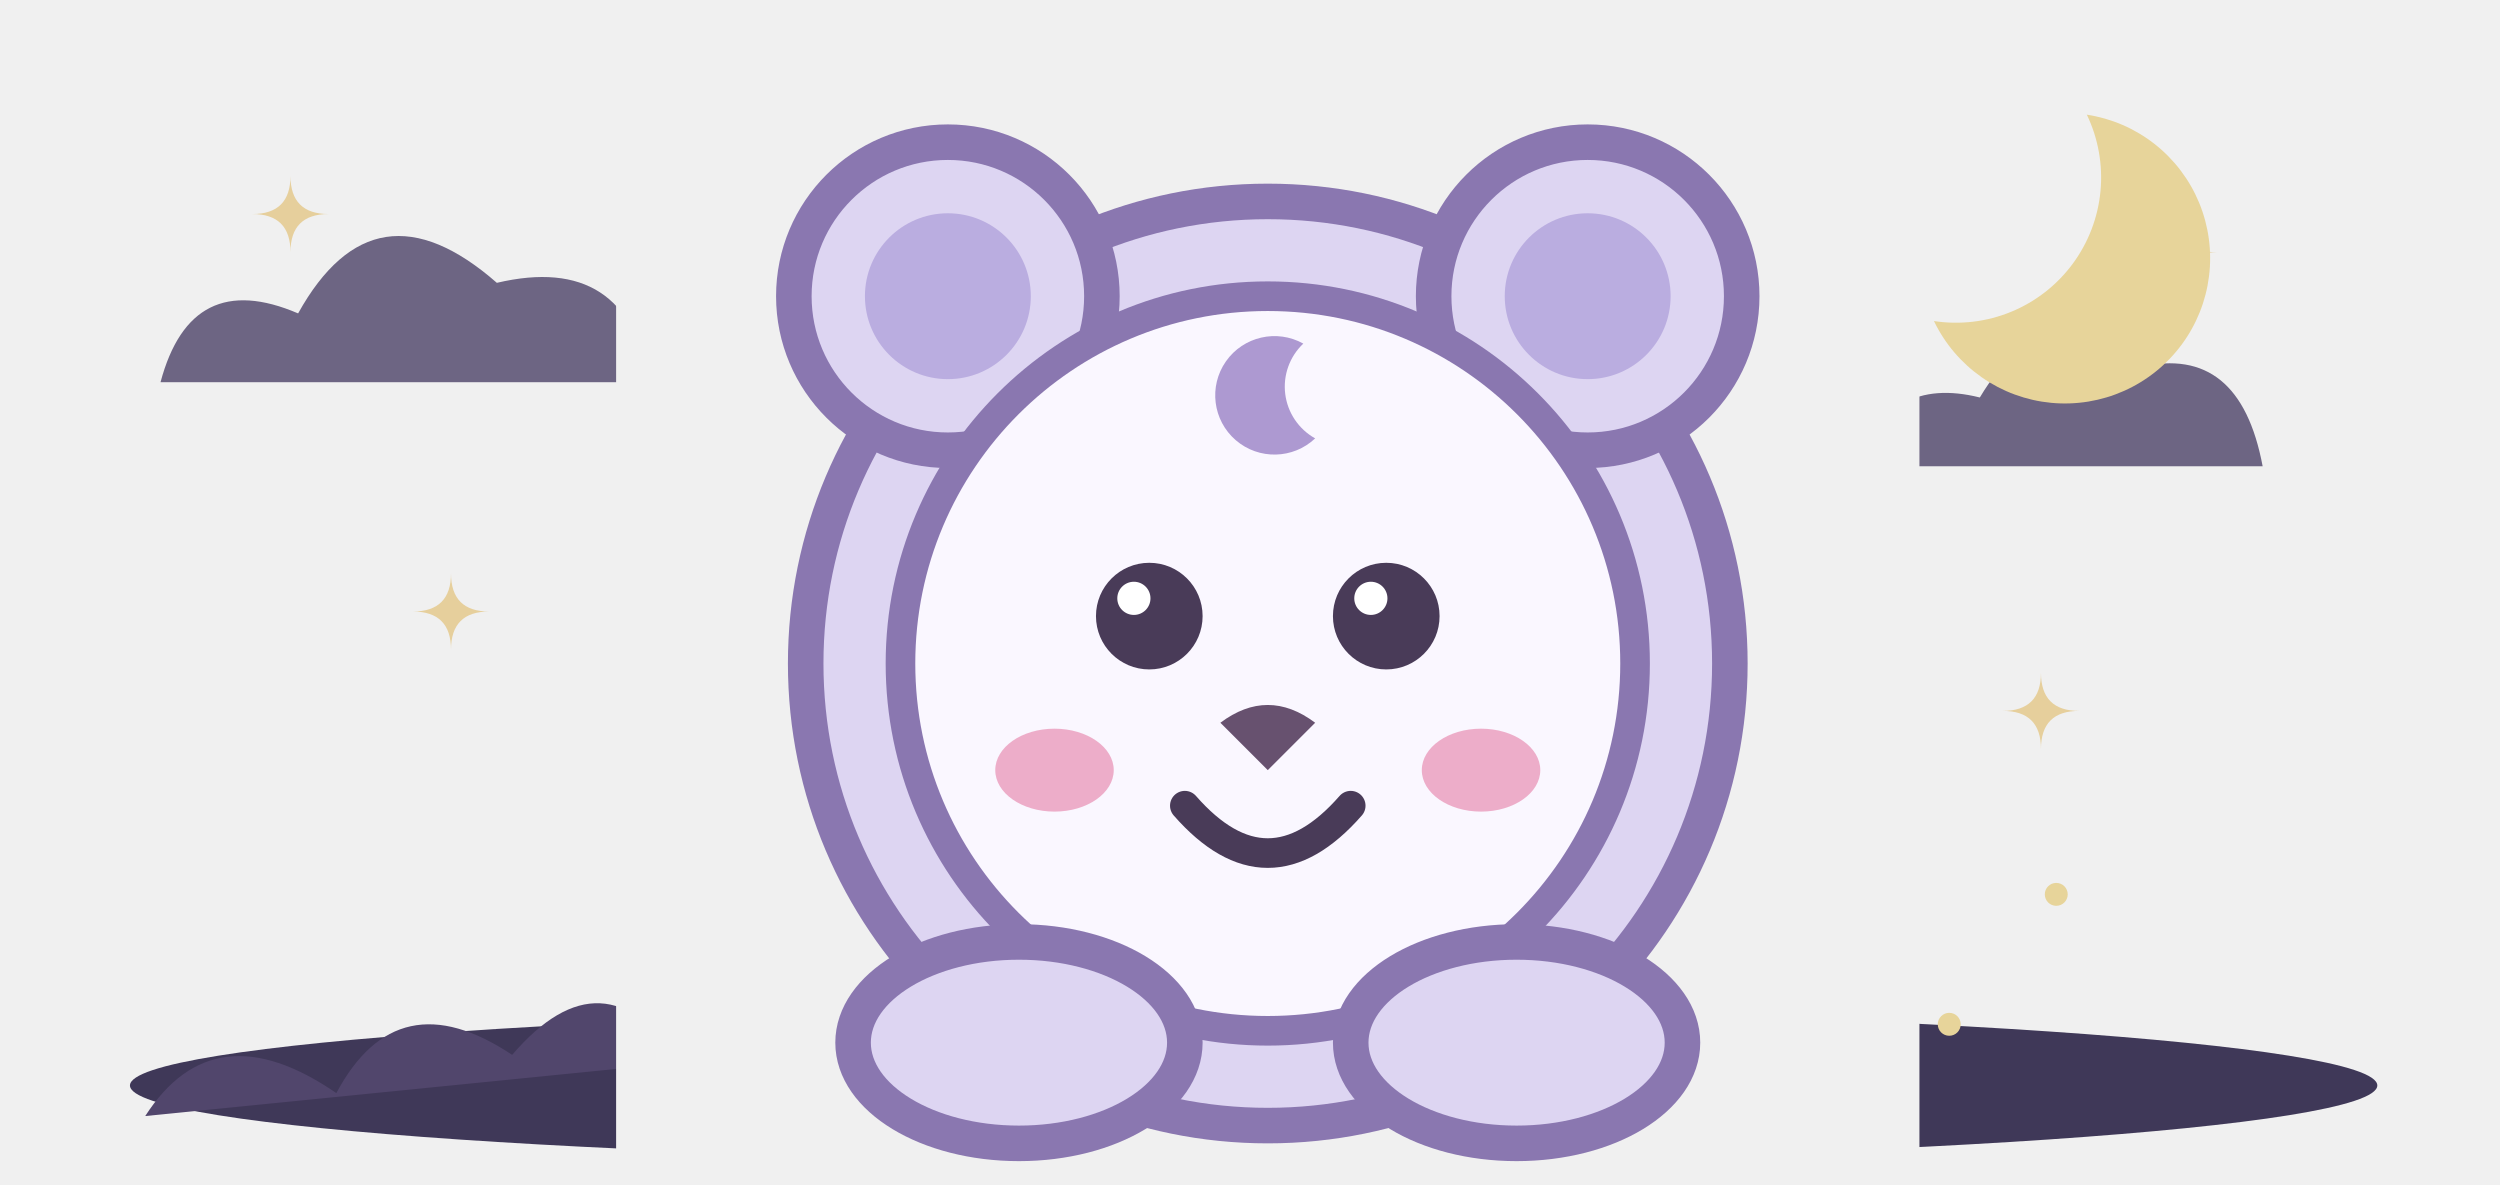
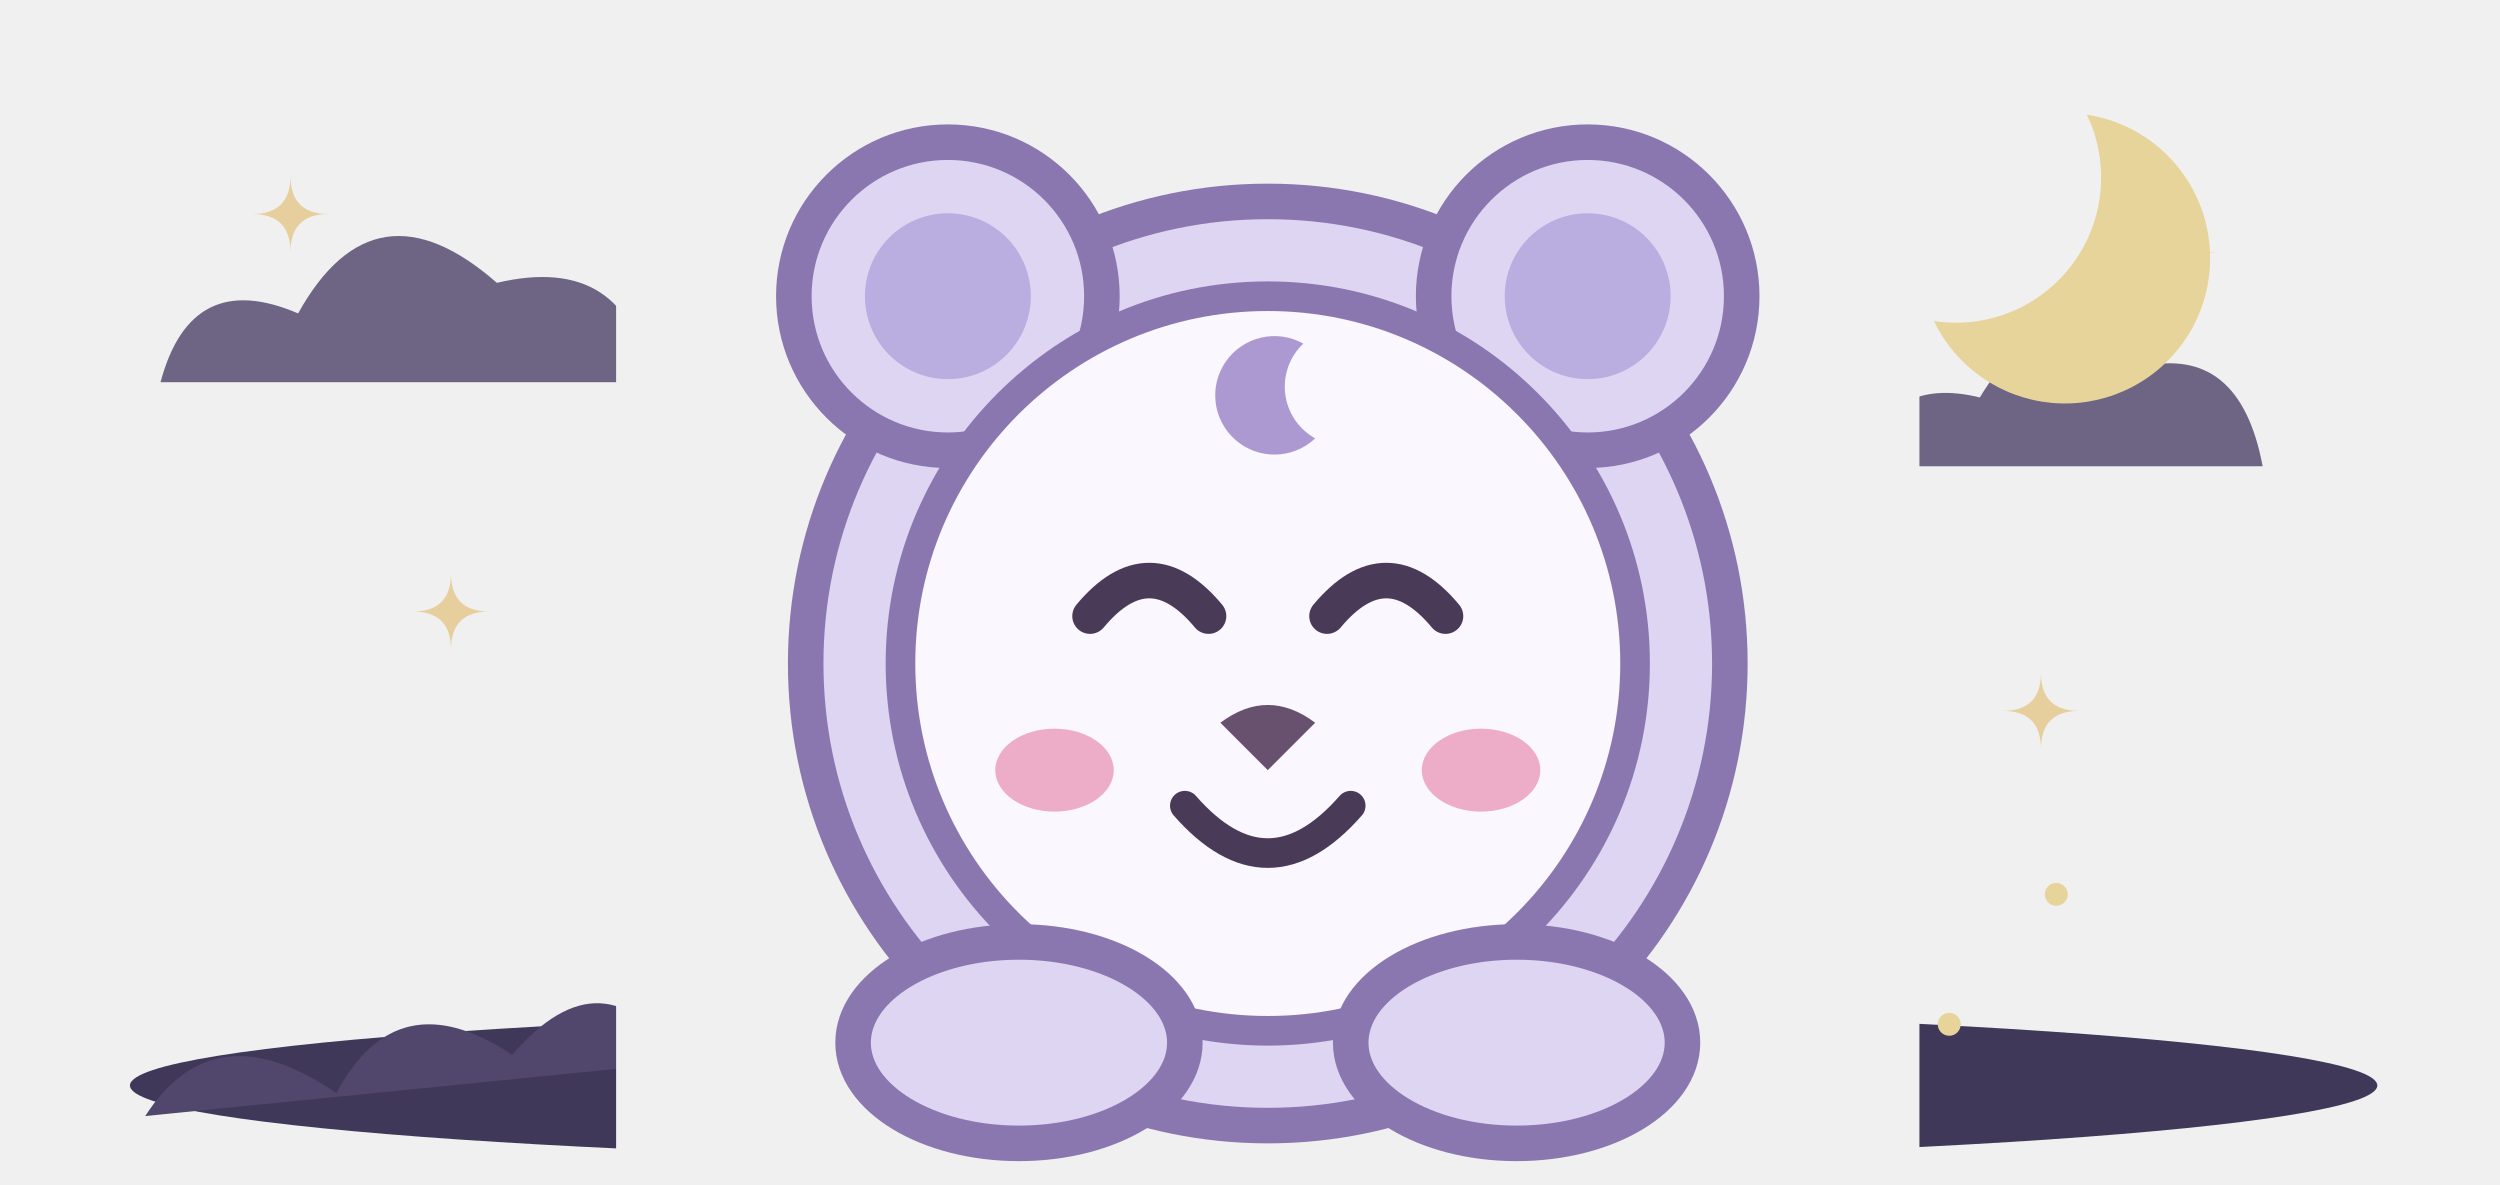
<svg xmlns="http://www.w3.org/2000/svg" width="211" height="100" viewBox="0 0 211 100" fill="none">
  <defs>
    <mask id="pl-cozy-clear">
      <rect width="211" height="100" fill="white" />
      <rect x="52" y="0" width="110" height="100" fill="black" />
    </mask>
  </defs>
  <g mask="url(#pl-cozy-clear)">
    <path d="M105.806 98.064C158.184 98.064 200.645 95.176 200.645 91.613C200.645 88.05 158.184 85.161 105.806 85.161C53.428 85.161 10.968 88.05 10.968 91.613C10.968 95.176 53.428 98.064 105.806 98.064Z" fill="#3F3858" />
    <path opacity="0.8" d="M13.548 32.258C15.269 25.806 19.14 23.871 25.161 26.451C29.462 18.709 35.054 17.849 41.935 23.871C49.247 22.15 53.548 24.946 54.839 32.258H13.548ZM156.774 39.354C158.495 34.193 161.935 32.258 167.097 33.548C170.968 27.096 175.484 26.236 180.645 30.967C186.237 29.677 189.677 32.473 190.968 39.354H156.774Z" fill="#4C4268" />
    <path d="M24.516 14.839C24.516 16.989 23.441 18.065 21.29 18.065C23.441 18.065 24.516 19.14 24.516 21.291C24.516 19.14 25.591 18.065 27.742 18.065C25.591 18.065 24.516 16.989 24.516 14.839Z" fill="#E6CF9C" />
    <path d="M183.871 18.064C183.871 20.215 182.796 21.29 180.645 21.29C182.796 21.29 183.871 22.366 183.871 24.516C183.871 22.366 184.946 21.29 187.097 21.29C184.946 21.29 183.871 20.215 183.871 18.064Z" fill="#E6CF9C" />
    <path d="M172.258 56.774C172.258 58.925 171.183 60 169.032 60C171.183 60 172.258 61.075 172.258 63.226C172.258 61.075 173.333 60 175.484 60C173.333 60 172.258 58.925 172.258 56.774Z" fill="#E6CF9C" />
    <path d="M38.065 48.387C38.065 50.537 36.989 51.612 34.839 51.612C36.989 51.612 38.065 52.688 38.065 54.838C38.065 52.688 39.14 51.612 41.29 51.612C39.14 51.612 38.065 50.537 38.065 48.387Z" fill="#E6CF9C" />
    <path d="M176.129 9.678C177.094 11.688 177.491 13.924 177.28 16.144C177.068 18.364 176.254 20.484 174.927 22.276C173.6 24.068 171.808 25.464 169.747 26.313C167.685 27.163 165.43 27.434 163.226 27.097C164.14 29.002 165.53 30.638 167.263 31.847C168.995 33.056 171.011 33.797 173.114 33.998C175.217 34.199 177.336 33.852 179.266 32.993C181.196 32.133 182.871 30.789 184.128 29.092C185.386 27.394 186.183 25.4 186.443 23.303C186.703 21.207 186.417 19.079 185.612 17.125C184.807 15.172 183.511 13.46 181.849 12.155C180.188 10.85 178.217 9.997 176.129 9.678Z" fill="#E7D49A" />
    <path d="M12.258 94.194C16.129 88.172 21.505 87.527 28.387 92.258C31.828 85.806 36.774 84.731 43.226 89.032C48.387 83.011 53.118 83.226 57.419 89.677" fill="#51466C" />
    <path d="M173.548 76.452C174.083 76.452 174.516 76.019 174.516 75.484C174.516 74.95 174.083 74.517 173.548 74.517C173.014 74.517 172.581 74.95 172.581 75.484C172.581 76.019 173.014 76.452 173.548 76.452Z" fill="#E7D49A" />
    <path d="M164.516 87.419C165.051 87.419 165.484 86.986 165.484 86.451C165.484 85.917 165.051 85.483 164.516 85.483C163.982 85.483 163.548 85.917 163.548 86.451C163.548 86.986 163.982 87.419 164.516 87.419Z" fill="#E7D49A" />
    <path d="M78.71 41.936L82.581 14.839L102.581 30.968M111.613 30.323L130.968 14.839L133.548 42.581" fill="#AA93C7" />
    <path d="M76.774 41.291C79.785 28.818 89.892 22.581 107.097 22.581C124.301 22.581 134.409 28.818 137.419 41.291C143.441 49.893 145.806 60.431 144.516 72.904C143.656 88.388 131.183 96.129 107.097 96.129C81.29 96.129 68.172 88.388 67.742 72.904C66.452 60.431 69.462 49.893 76.774 41.291Z" fill="#AA93C7" stroke="#756087" stroke-width="1.5" />
    <path d="M88.387 96.774C96.226 96.774 102.581 93.308 102.581 89.032C102.581 84.756 96.226 81.29 88.387 81.29C80.548 81.29 74.194 84.756 74.194 89.032C74.194 93.308 80.548 96.774 88.387 96.774Z" fill="#AA93C7" stroke="#756087" stroke-width="1.2" />
    <path d="M127.097 96.774C134.936 96.774 141.29 93.308 141.29 89.032C141.29 84.756 134.936 81.29 127.097 81.29C119.258 81.29 112.903 84.756 112.903 89.032C112.903 93.308 119.258 96.774 127.097 96.774Z" fill="#AA93C7" stroke="#756087" stroke-width="1.2" />
    <path d="M93.548 65.806C100.675 65.806 106.452 59.163 106.452 50.968C106.452 42.772 100.675 36.129 93.548 36.129C86.422 36.129 80.645 42.772 80.645 50.968C80.645 59.163 86.422 65.806 93.548 65.806Z" fill="#DDD0EE" />
    <path d="M120 65.806C127.126 65.806 132.903 59.163 132.903 50.968C132.903 42.772 127.126 36.129 120 36.129C112.874 36.129 107.097 42.772 107.097 50.968C107.097 59.163 112.874 65.806 120 65.806Z" fill="#DDD0EE" />
    <path d="M103.226 56.129L107.097 60.645L110.968 56.129H103.226Z" fill="#E7B088" />
    <path d="M90.323 49.678C92.473 47.097 94.624 47.097 96.774 49.678M117.419 49.678C119.57 47.097 121.72 47.097 123.871 49.678" stroke="#483B54" stroke-width="2.5" stroke-linecap="round" />
    <path opacity="0.6" d="M88.387 61.29C91.238 61.29 93.548 60.135 93.548 58.71C93.548 57.284 91.238 56.129 88.387 56.129C85.537 56.129 83.226 57.284 83.226 58.71C83.226 60.135 85.537 61.29 88.387 61.29Z" fill="#E2A4B7" />
    <path opacity="0.6" d="M126.452 61.29C129.302 61.29 131.613 60.135 131.613 58.71C131.613 57.284 129.302 56.129 126.452 56.129C123.601 56.129 121.29 57.284 121.29 58.71C121.29 60.135 123.601 61.29 126.452 61.29Z" fill="#E2A4B7" />
    <path d="M101.935 61.935C105.376 64.946 108.817 64.946 112.258 61.935" stroke="#756087" stroke-width="1.6" stroke-linecap="round" />
    <path d="M105.806 76.774C105.806 76.774 92.258 69.032 94.839 62.58C96.989 59.569 100.645 59.785 105.806 63.225C110.968 59.785 114.624 59.569 116.774 62.58C118.495 66.881 114.839 71.612 105.806 76.774Z" fill="#DC9EB7" stroke="#756087" stroke-width="1.2" />
    <path d="M80.772 75.585C85.616 77.844 90.641 77.319 91.996 74.413C93.352 71.507 90.524 67.319 85.68 65.061C80.836 62.802 75.81 63.327 74.455 66.233C73.1 69.139 75.928 73.327 80.772 75.585Z" fill="#AA93C7" />
    <path d="M132.777 75.585C137.62 73.327 140.449 69.139 139.093 66.233C137.738 63.327 132.713 62.802 127.869 65.061C123.025 67.319 120.197 71.507 121.552 74.413C122.907 77.319 127.933 77.844 132.777 75.585Z" fill="#AA93C7" />
    <g opacity="0.5">
      <path d="M103.871 82.581V89.678V82.581ZM101.935 84.516H105.806H101.935ZM101.935 87.742H105.806H101.935Z" fill="black" />
      <path d="M103.871 82.581V89.678M101.935 84.516H105.806M101.935 87.742H105.806" stroke="#756087" stroke-width="0.8" />
    </g>
  </g>
  <g transform="translate(57 0) scale(1)">
    <g data-cozy-mascot="true" data-companion-world="twilight">
      <circle cx="50" cy="56" r="39" fill="#DDD5F2" stroke="#8A77B0" stroke-width="3" />
      <circle cx="23" cy="25" r="13" fill="#DDD5F2" stroke="#8A77B0" stroke-width="3" />
      <circle cx="23" cy="25" r="7" fill="#BAADE0" />
      <circle cx="77" cy="25" r="13" fill="#DDD5F2" stroke="#8A77B0" stroke-width="3" />
      <circle cx="77" cy="25" r="7" fill="#BAADE0" />
      <circle cx="50" cy="56" r="31" fill="#FAF7FF" stroke="#8A77B0" stroke-width="2.5" />
-       <circle cx="40" cy="52" r="4.5" fill="#493B58" />
-       <circle cx="38.7" cy="50.5" r="1.4" fill="white" />
-       <circle cx="60" cy="52" r="4.5" fill="#493B58" />
-       <circle cx="58.7" cy="50.5" r="1.4" fill="white" />
+       <path d="M35 52Q40 46 45 52M55 52Q60 46 65 52" stroke="#493B58" stroke-width="3" stroke-linecap="round" fill="none" />
      <ellipse cx="32" cy="65" rx="5" ry="3.5" fill="#EDADC9" />
      <ellipse cx="68" cy="65" rx="5" ry="3.5" fill="#EDADC9" />
      <path d="M46 61Q50 58 54 61L50 65Z" fill="#67516F" />
      <path d="M43 68Q50 76 57 68" stroke="#493B58" stroke-width="2.5" fill="none" stroke-linecap="round" />
      <ellipse cx="29" cy="88" rx="14" ry="8.5" fill="#DDD5F2" stroke="#8A77B0" stroke-width="3" />
      <ellipse cx="71" cy="88" rx="14" ry="8.5" fill="#DDD5F2" stroke="#8A77B0" stroke-width="3" />
      <path d="M53 29A5 5 0 1 0 54 37A5 5 0 0 1 53 29Z" fill="#AD99D1" />
    </g>
  </g>
</svg>
